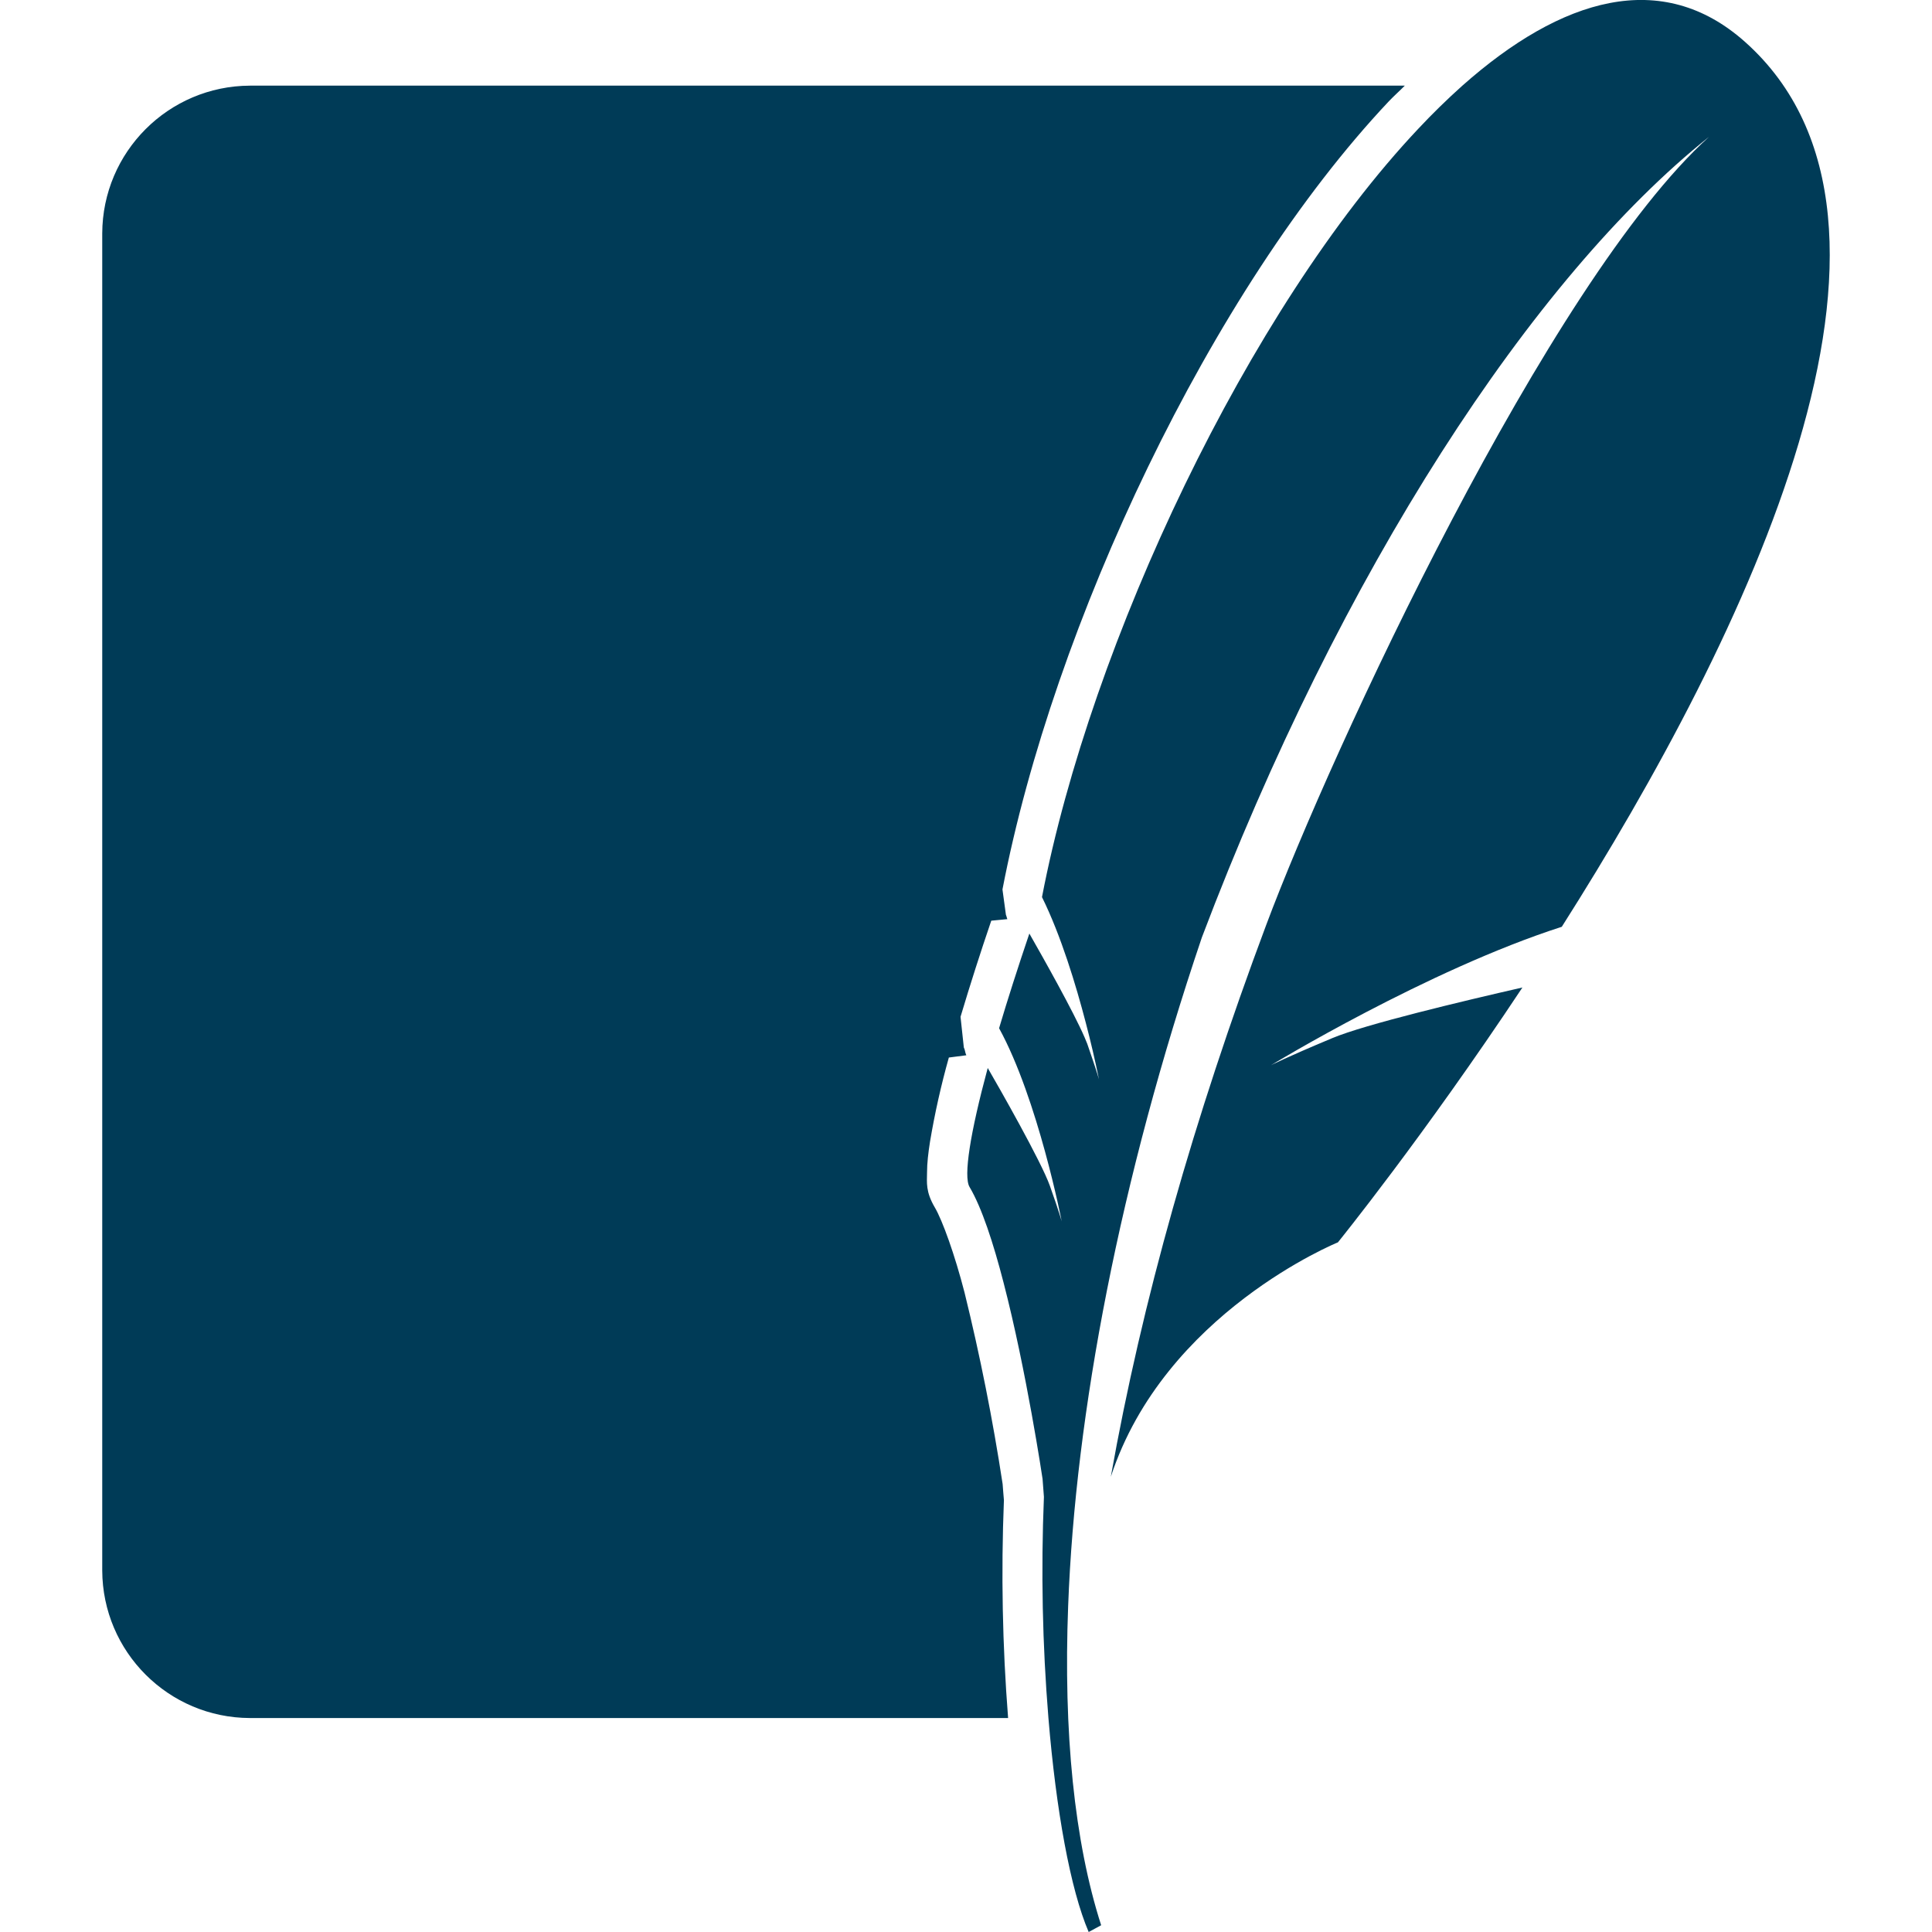
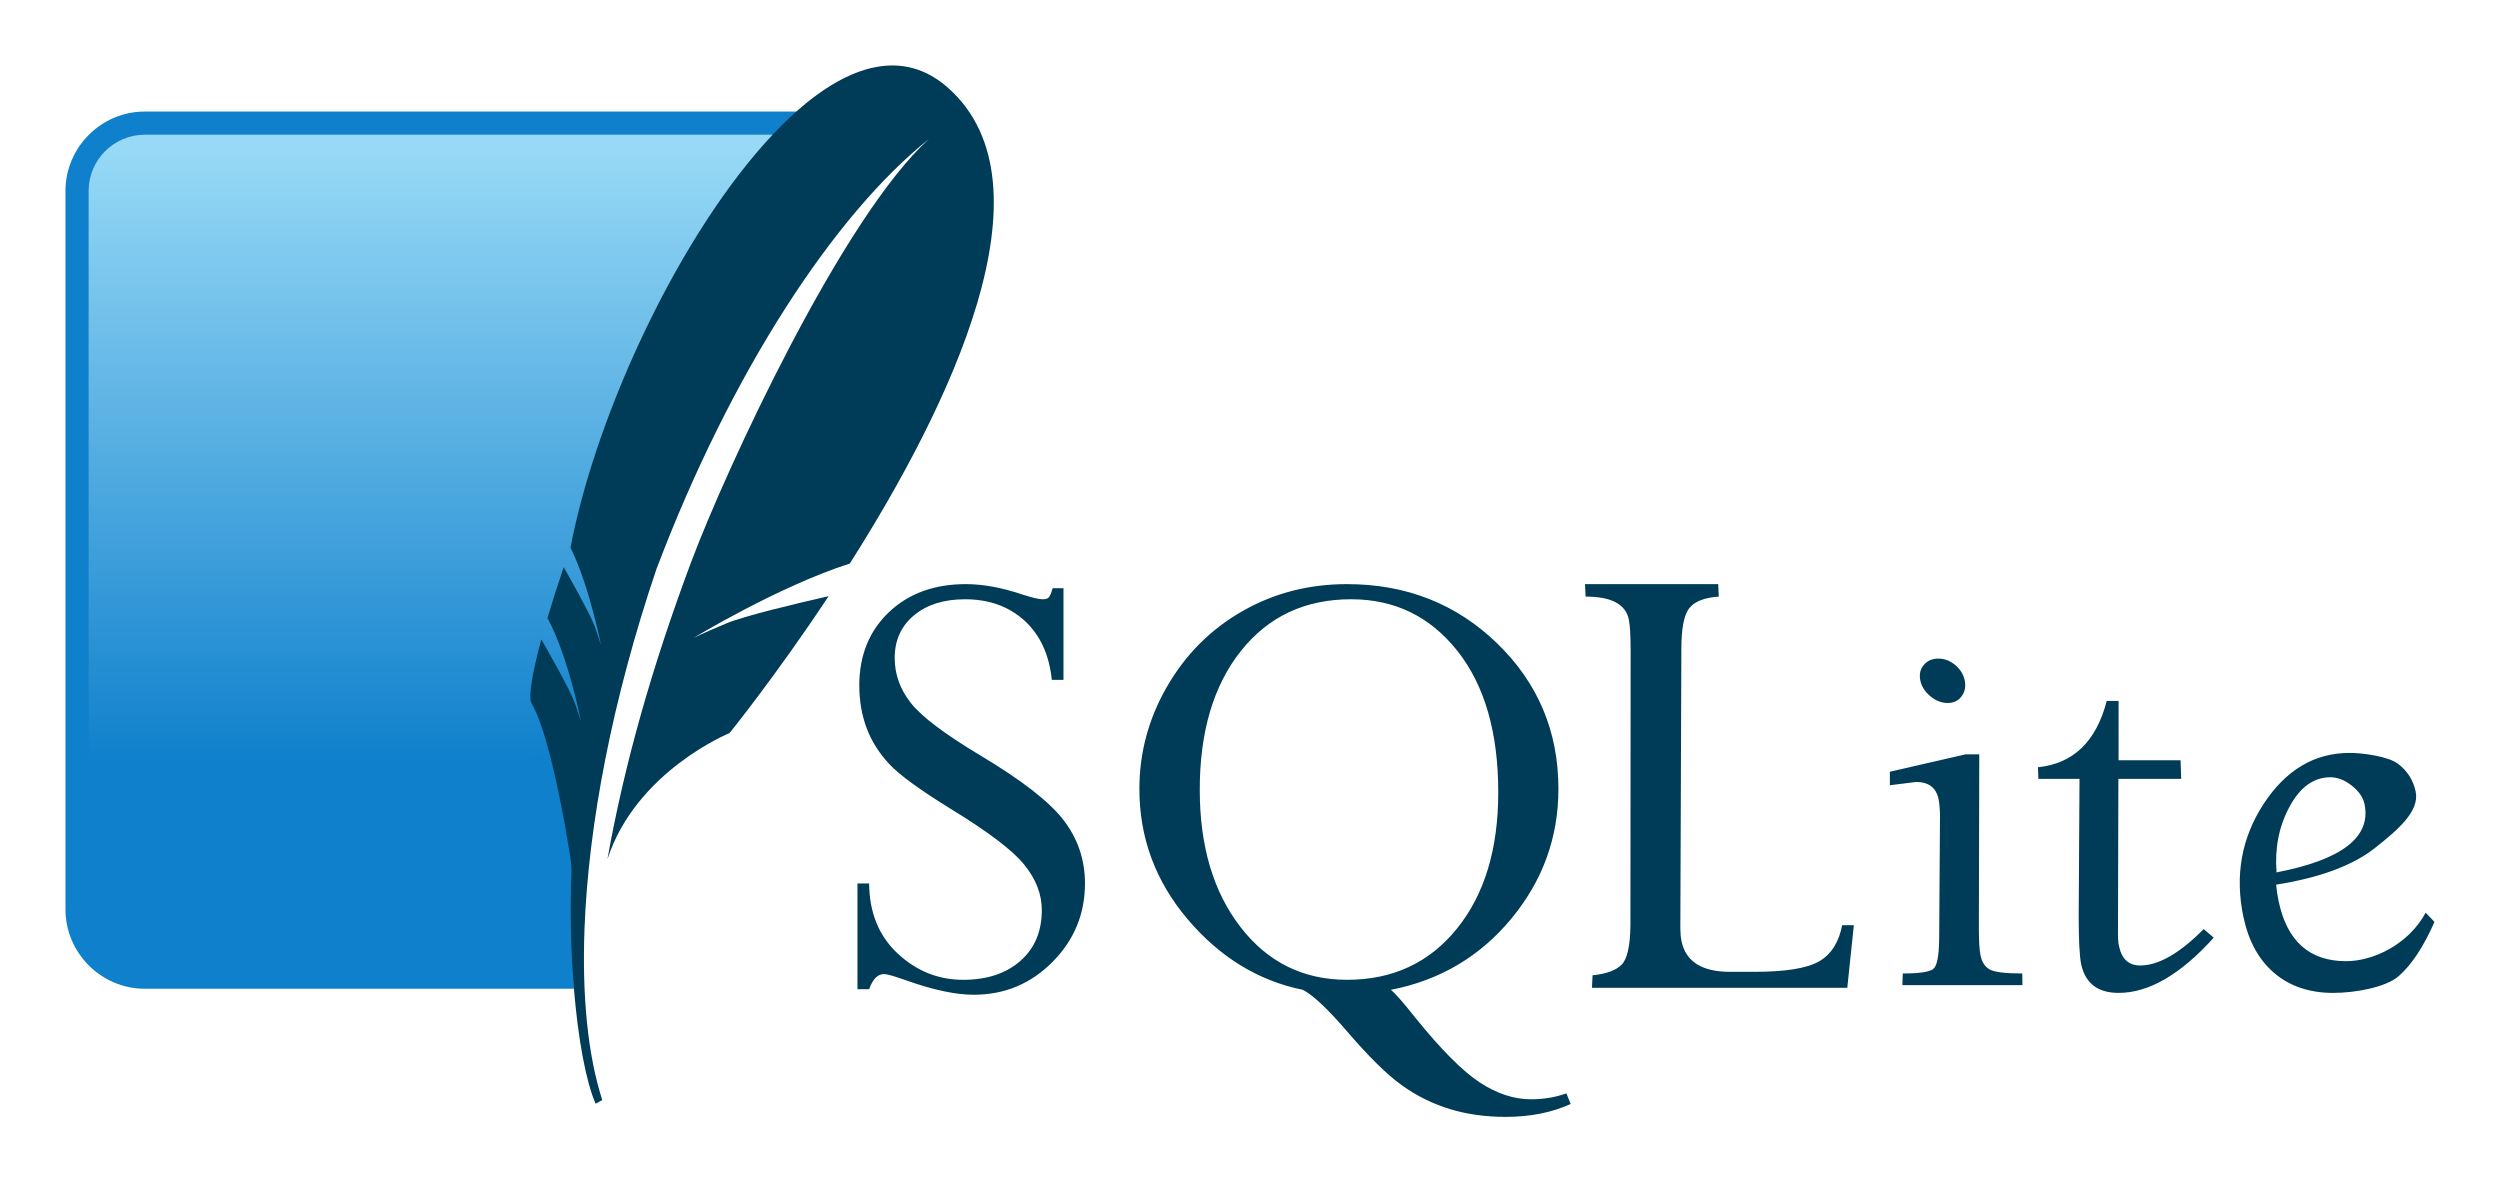
- <svg xmlns="http://www.w3.org/2000/svg" fill="#003B57" role="img" viewBox="0 0 24 24">
-   <path d="M21.678.521c-1.032-.92-2.28-.55-3.513.544a8.71 8.71 0 0 0-.547.535c-2.109 2.237-4.066 6.38-4.674 9.544.237.48.422 1.093.544 1.561a13.044 13.044 0 0 1 .164.703s-.019-.071-.096-.296l-.05-.146a1.689 1.689 0 0 0-.033-.08c-.138-.32-.518-.995-.686-1.289-.143.423-.27.818-.376 1.176.484.884.778 2.4.778 2.4s-.025-.099-.147-.442c-.107-.303-.644-1.244-.772-1.464-.217.804-.304 1.346-.226 1.478.152.256.296.698.422 1.186.286 1.1.485 2.44.485 2.44l.017.224a22.41 22.41 0 0 0 .056 2.748c.095 1.146.273 2.13.5 2.657l.155-.084c-.334-1.038-.47-2.399-.41-3.967.09-2.398.642-5.29 1.661-8.304 1.723-4.55 4.113-8.201 6.3-9.945-1.993 1.8-4.692 7.63-5.5 9.788-.904 2.416-1.545 4.684-1.931 6.857.666-2.037 2.821-2.912 2.821-2.912s1.057-1.304 2.292-3.166c-.74.169-1.955.458-2.362.629-.6.251-.762.337-.762.337s1.945-1.184 3.613-1.72C21.695 7.9 24.195 2.767 21.678.521m-18.573.543A1.842 1.842 0 0 0 1.27 2.9v16.608a1.84 1.84 0 0 0 1.835 1.834h9.418a22.953 22.953 0 0 1-.052-2.707c-.006-.062-.011-.141-.016-.2a27.01 27.01 0 0 0-.473-2.378c-.121-.47-.275-.898-.369-1.057-.116-.197-.098-.31-.097-.432 0-.12.015-.245.037-.386a9.98 9.98 0 0 1 .234-1.045l.217-.028c-.017-.035-.014-.065-.031-.097l-.041-.381a32.8 32.8 0 0 1 .382-1.194l.2-.019c-.008-.016-.01-.038-.018-.053l-.043-.316c.63-3.28 2.587-7.443 4.8-9.791.066-.069.133-.128.198-.194Z" />
+ <svg xmlns="http://www.w3.org/2000/svg" xmlns:xlink="http://www.w3.org/1999/xlink" version="1.1" width="381.851" height="180.603" id="svg2985" xml:space="preserve">
+   <defs id="defs2989">
+     <linearGradient x1="0" y1="0" x2="1" y2="0" id="linearGradient3027" gradientUnits="userSpaceOnUse" gradientTransform="matrix(-4.02e-6,-91.8907,-91.8907,4.02e-6,85.8809,161.434)" spreadMethod="pad">
+       <stop id="stop3029" style="stop-color:#97d9f6;stop-opacity:1" offset="0" />
+       <stop id="stop3031" style="stop-color:#0f80cc;stop-opacity:1" offset="0.92" />
+       <stop id="stop3033" style="stop-color:#0f80cc;stop-opacity:1" offset="1" />
+     </linearGradient>
+     <linearGradient x1="-15.615" y1="-9.108" x2="-6.741" y2="-9.108" id="linearGradient5421" xlink:href="#linearGradient3027" gradientUnits="userSpaceOnUse" gradientTransform="matrix(-4.02e-7,-9.18907,-9.18907,4.02e-7,8.58809,16.1434)" spreadMethod="pad" />
+     <linearGradient x1="-15.615" y1="-9.108" x2="-6.741" y2="-9.108" id="linearGradient2995" xlink:href="#linearGradient3027" gradientUnits="userSpaceOnUse" gradientTransform="matrix(-5.025e-7,11.48634,-11.48634,-5.025e-7,-30.83964,202.187)" spreadMethod="pad" />
+   </defs>
+   <path d="m 147.531,89.219 c -4.822,0 -8.744,1.427 -11.75,4.281 -3.006,2.856 -4.531,6.6 -4.531,11.188 0,2.377 0.379,4.545 1.125,6.531 0.746,1.99 1.907,3.834 3.469,5.5 1.561,1.667 4.686,3.933 9.344,6.812 5.715,3.489 9.455,6.32 11.25,8.531 1.796,2.209 2.688,4.524 2.688,6.938 0,3.232 -1.064,5.811 -3.25,7.75 -2.19,1.94 -5.119,2.906 -8.75,2.906 -3.83,0 -7.166,-1.35 -10.031,-4.031 -2.865,-2.685 -4.311,-6.236 -4.344,-10.688 l -1.781,0 0,16.156 1.781,0 c 0.544,-1.53 1.296,-2.312 2.281,-2.312 0.474,0 1.584,0.327 3.312,0.938 4.206,1.497 7.66,2.219 10.375,2.219 4.679,0 8.672,-1.639 12,-4.969 3.322,-3.329 5,-7.344 5,-12.031 0,-3.635 -1.107,-6.869 -3.281,-9.687 -2.174,-2.822 -6.401,-6.105 -12.719,-9.875 -5.436,-3.266 -8.965,-5.926 -10.594,-8 -1.631,-2.071 -2.469,-4.361 -2.469,-6.875 0,-2.719 0.999,-4.903 2.969,-6.531 1.97,-1.63 4.551,-2.438 7.781,-2.438 3.635,0 6.665,1.079 9.062,3.25 2.395,2.175 3.78,5.189 4.188,9.063 l 1.781,0 0,-14 -1.656,0 c -0.203,0.714 -0.39,1.17 -0.562,1.375 -0.168,0.204 -0.49,0.312 -0.969,0.312 -0.576,0 -1.604,-0.242 -3.062,-0.719 -3.125,-1.052 -6.006,-1.594 -8.656,-1.594 z m 58.219,0 c -5.876,0 -11.211,1.385 -16.031,4.156 -4.827,2.766 -8.649,6.607 -11.469,11.5 -2.819,4.892 -4.219,10.088 -4.219,15.625 0,7.439 2.435,14.066 7.344,19.875 4.911,5.805 10.796,9.422 17.625,10.812 1.561,0.814 3.795,2.913 6.719,6.312 3.295,3.836 6.082,6.603 8.375,8.25 2.29,1.648 4.763,2.857 7.375,3.656 2.615,0.796 5.442,1.188 8.5,1.188 3.703,0 7.018,-0.643 9.938,-1.969 L 239.25,167 c -1.695,0.611 -3.502,0.906 -5.406,0.906 -2.584,0 -5.195,-0.852 -7.812,-2.562 -2.614,-1.715 -5.883,-4.986 -9.781,-9.812 -1.833,-2.312 -3.098,-3.772 -3.812,-4.344 7.471,-1.459 13.615,-5.08 18.406,-10.875 4.79,-5.793 7.188,-12.403 7.188,-19.812 0,-8.797 -3.13,-16.191 -9.344,-22.219 -6.219,-6.029 -13.866,-9.062 -22.938,-9.062 z m 36.344,0 0.094,1.906 c 3.913,0 6.104,1.153 6.594,3.469 0.182,0.829 0.266,2.359 0.281,4.562 l -0.031,42.156 c -0.033,3.148 -0.481,5.159 -1.344,6.031 -0.864,0.866 -2.324,1.409 -4.438,1.625 l -0.094,1.906 39,0 1,-9.562 -1.781,0 c -0.509,2.605 -1.675,4.471 -3.531,5.531 -1.861,1.068 -5.152,1.594 -9.906,1.594 l -3.688,0 c -4.277,0 -6.753,-1.546 -7.406,-4.656 -0.135,-0.615 -0.181,-1.275 -0.188,-2 l 0.156,-42.625 c -10e-4,-3.143 0.396,-5.25 1.219,-6.281 0.831,-1.028 2.33,-1.603 4.5,-1.75 l -0.094,-1.906 -20.344,0 z m -35.719,2.312 c 6.628,0 12.039,2.61 16.219,7.875 4.179,5.267 6.25,12.485 6.25,21.625 0,8.661 -2.101,15.596 -6.312,20.812 -4.211,5.215 -9.816,7.812 -16.781,7.812 -6.691,0 -12.117,-2.679 -16.281,-8.062 -4.16,-5.384 -6.219,-12.373 -6.219,-20.969 0,-8.832 2.084,-15.903 6.281,-21.188 4.195,-5.279 9.812,-7.906 16.844,-7.906 z m 89.688,9.063 c -0.951,0 -1.676,0.321 -2.219,0.969 -0.555,0.645 -0.725,1.426 -0.531,2.375 0.188,0.92 0.706,1.727 1.531,2.406 0.82,0.679 1.705,1.031 2.656,1.031 0.92,0 1.621,-0.353 2.125,-1.031 0.504,-0.679 0.657,-1.486 0.469,-2.406 -0.194,-0.949 -0.695,-1.73 -1.469,-2.375 -0.782,-0.647 -1.643,-0.969 -2.562,-0.969 z m 25.719,6.469 c -1.616,6.218 -5.12,9.582 -10.5,10.125 l 0.062,1.781 6.281,0 -0.125,21.062 c 0.01,3.601 0.12,5.998 0.375,7.219 0.619,2.921 2.526,4.406 5.719,4.406 4.619,0 9.464,-2.813 14.531,-8.438 l -1.531,-1.312 c -3.659,3.704 -6.894,5.562 -9.719,5.562 -1.736,0 -2.812,-0.999 -3.219,-2.969 C 323.545,144.022 323.5,143.462 323.5,142.812 l 0.062,-23.844 9.594,0 -0.094,-2.844 -9.469,0 0,-9.062 -1.812,0 z m 37.094,7.938 c -5.366,0 -9.731,2.605 -13.125,7.781 -3.376,5.185 -4.421,10.93 -3.094,17.25 0.781,3.702 2.337,6.571 4.719,8.594 2.377,2.022 5.394,3.031 9,3.031 3.357,0 8.033,-0.85 10,-2.562 1.972,-1.711 3.79,-4.484 5.469,-8.281 L 370.5,139.406 c -2.678,4.926 -8.081,7.406 -12.156,7.406 -5.603,0 -9.034,-3.074 -10.312,-9.188 -0.166,-0.78 -0.29,-1.619 -0.375,-2.5 6.665,-1.055 11.716,-2.924 15.125,-5.625 3.406,-2.703 6.826,-5.567 6.188,-8.594 -0.38,-1.798 -1.314,-3.212 -2.75,-4.281 -1.455,-1.068 -5.232,-1.625 -7.344,-1.625 z m -58.656,0.219 -11.562,2.656 0,2.062 4,-0.5 c 1.938,0 3.078,0.877 3.438,2.625 0.121,0.585 0.198,1.406 0.219,2.438 l -0.125,18.906 c -0.033,2.616 -0.323,4.137 -0.906,4.594 -0.589,0.458 -2.141,0.688 -4.656,0.688 l -0.062,1.781 18.344,0 -0.031,-1.781 c -2.549,0 -4.201,-0.201 -4.938,-0.594 -0.724,-0.39 -1.222,-1.1 -1.438,-2.188 -0.166,-0.784 -0.239,-2.134 -0.25,-4 l 0.062,-26.687 -2.094,0 z m 55.719,3.5 c 1.116,0 2.195,0.431 3.281,1.281 1.071,0.847 1.724,1.789 1.938,2.812 1.046,5.026 -3.41,8.501 -13.438,10.437 -0.286,-3.665 0.349,-6.992 1.969,-10 1.607,-3.005 3.701,-4.531 6.25,-4.531 z" id="SQLite" style="fill:#003b57;fill-opacity:1;fill-rule:nonzero;stroke:none" />
+   <path d="m 121.632,17.036 -99.506,0 C 15.457,17.036 10,22.494 10,29.162 l 0,109.737 c 0,6.668 5.457,12.125 12.126,12.125 l 65.537,0 C 86.919,118.415 98.054,55.13 121.632,17.036 z" id="solid-background" style="fill:#0f80cc;fill-opacity:1;fill-rule:nonzero;stroke:none" />
+   <path d="m 118.016,20.574 -95.891,0 c -4.735,0 -8.589,3.853 -8.589,8.589 l 0,101.73 c 21.717,-8.335 54.312,-15.527 76.85,-15.2 4.529,-23.681 17.839,-70.09 27.63,-95.119 z" id="gradient-background" style="fill:url(#linearGradient2995);fill-opacity:1;fill-rule:nonzero;stroke:none" />
+   <path d="m 144.841,13.445 c -6.815,-6.077 -15.066,-3.636 -23.21,3.591 -1.209,1.074 -2.415,2.265 -3.615,3.538 -13.931,14.779 -26.863,42.154 -30.88,63.06 1.565,3.174 2.788,7.224 3.592,10.318 0.206,0.794 0.393,1.539 0.541,2.172 0.354,1.5 0.544,2.473 0.544,2.473 0,0 -0.125,-0.473 -0.637,-1.959 -0.098,-0.285 -0.206,-0.596 -0.335,-0.963 -0.055,-0.151 -0.131,-0.335 -0.215,-0.531 -0.909,-2.112 -3.422,-6.571 -4.529,-8.512 -0.946,2.791 -1.782,5.402 -2.482,7.765 3.194,5.843 5.14,15.858 5.14,15.858 0,0 -0.169,-0.649 -0.971,-2.914 -0.713,-2.003 -4.261,-8.221 -5.102,-9.675 -1.438,5.309 -2.009,8.893 -1.494,9.765 1,1.691 1.953,4.608 2.79,7.835 1.89,7.269 3.204,16.117 3.204,16.117 0,0 0.043,0.586 0.114,1.489 -0.263,6.104 -0.105,12.433 0.367,18.153 0.626,7.572 1.805,14.077 3.308,17.558 l 1.02,-0.556 c -2.206,-6.859 -3.103,-15.848 -2.71,-26.214 0.594,-15.845 4.24,-34.954 10.977,-54.87 11.383,-30.065 27.175,-54.188 41.629,-65.707 -13.174,11.898 -31.004,50.409 -36.341,64.67 -5.976,15.97 -10.211,30.956 -12.764,45.315 4.404,-13.461 18.642,-19.247 18.642,-19.247 0,0 6.984,-8.613 15.145,-20.918 -4.889,1.115 -12.916,3.024 -15.605,4.154 -3.966,1.664 -5.035,2.231 -5.035,2.231 0,0 12.848,-7.824 23.87,-11.366 15.159,-23.875 31.674,-57.792 15.043,-72.629" id="feather" style="fill:#003b57;fill-opacity:1;fill-rule:nonzero;stroke:none" />
</svg>
